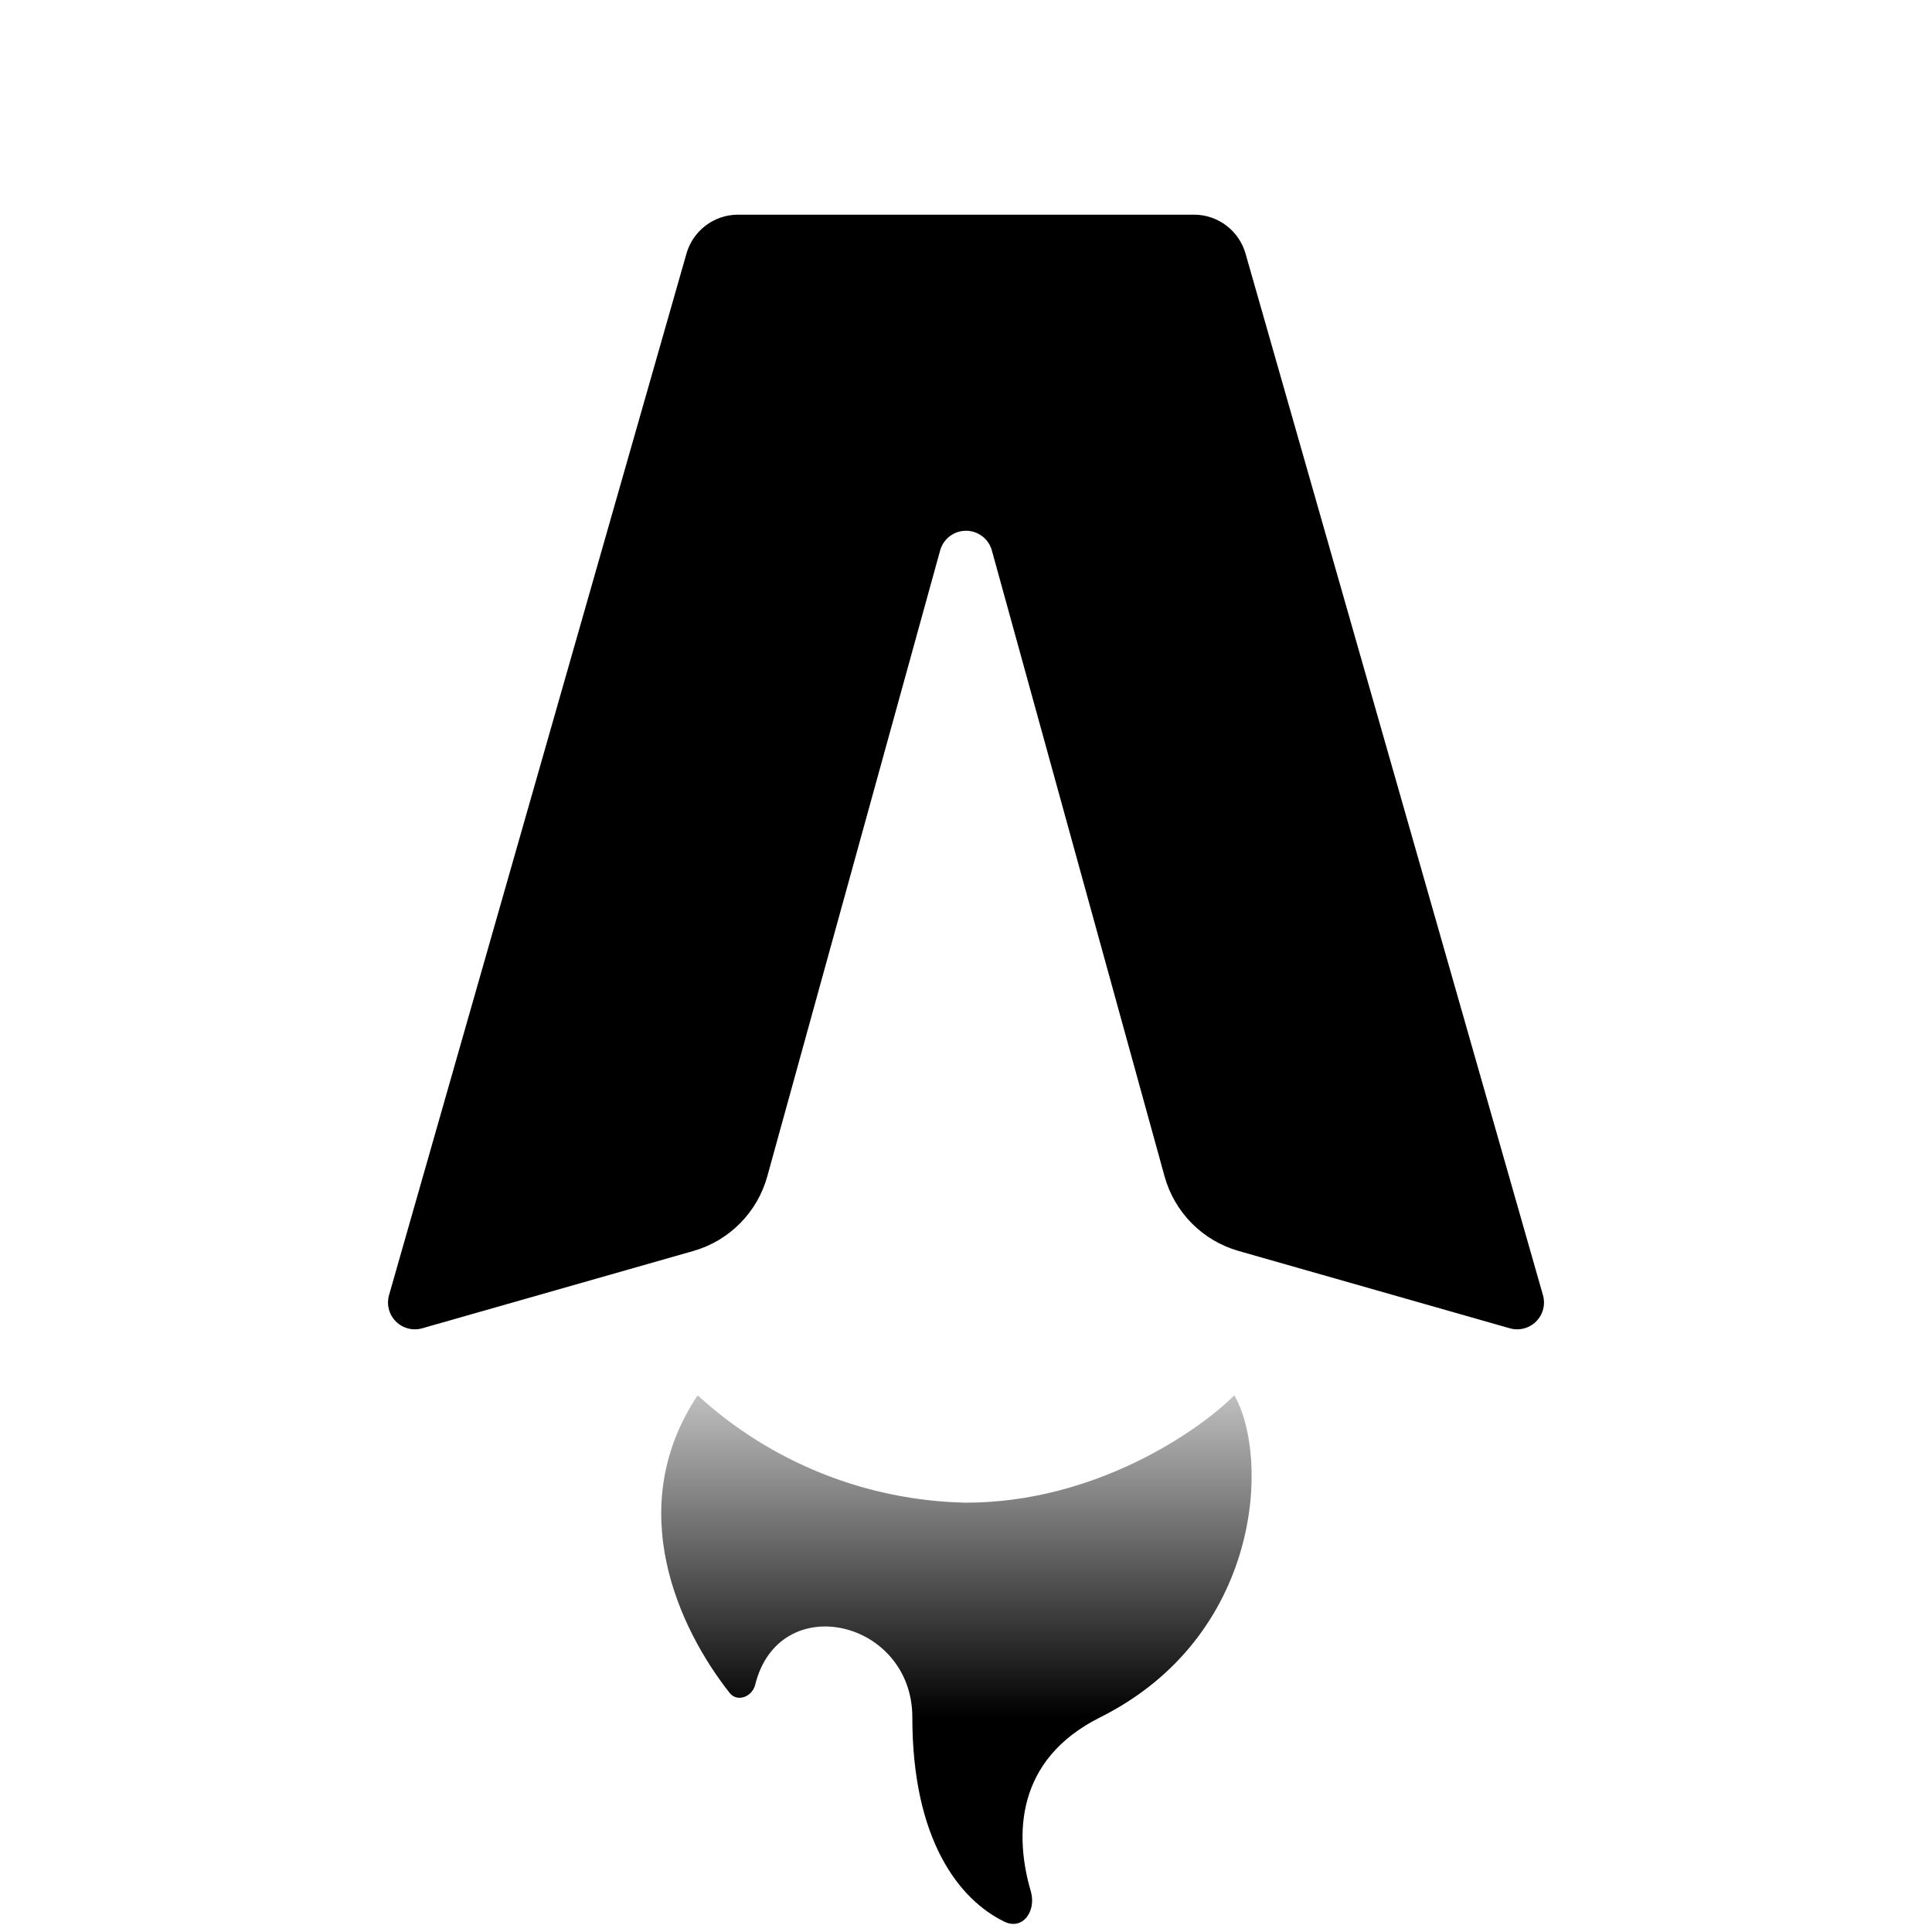
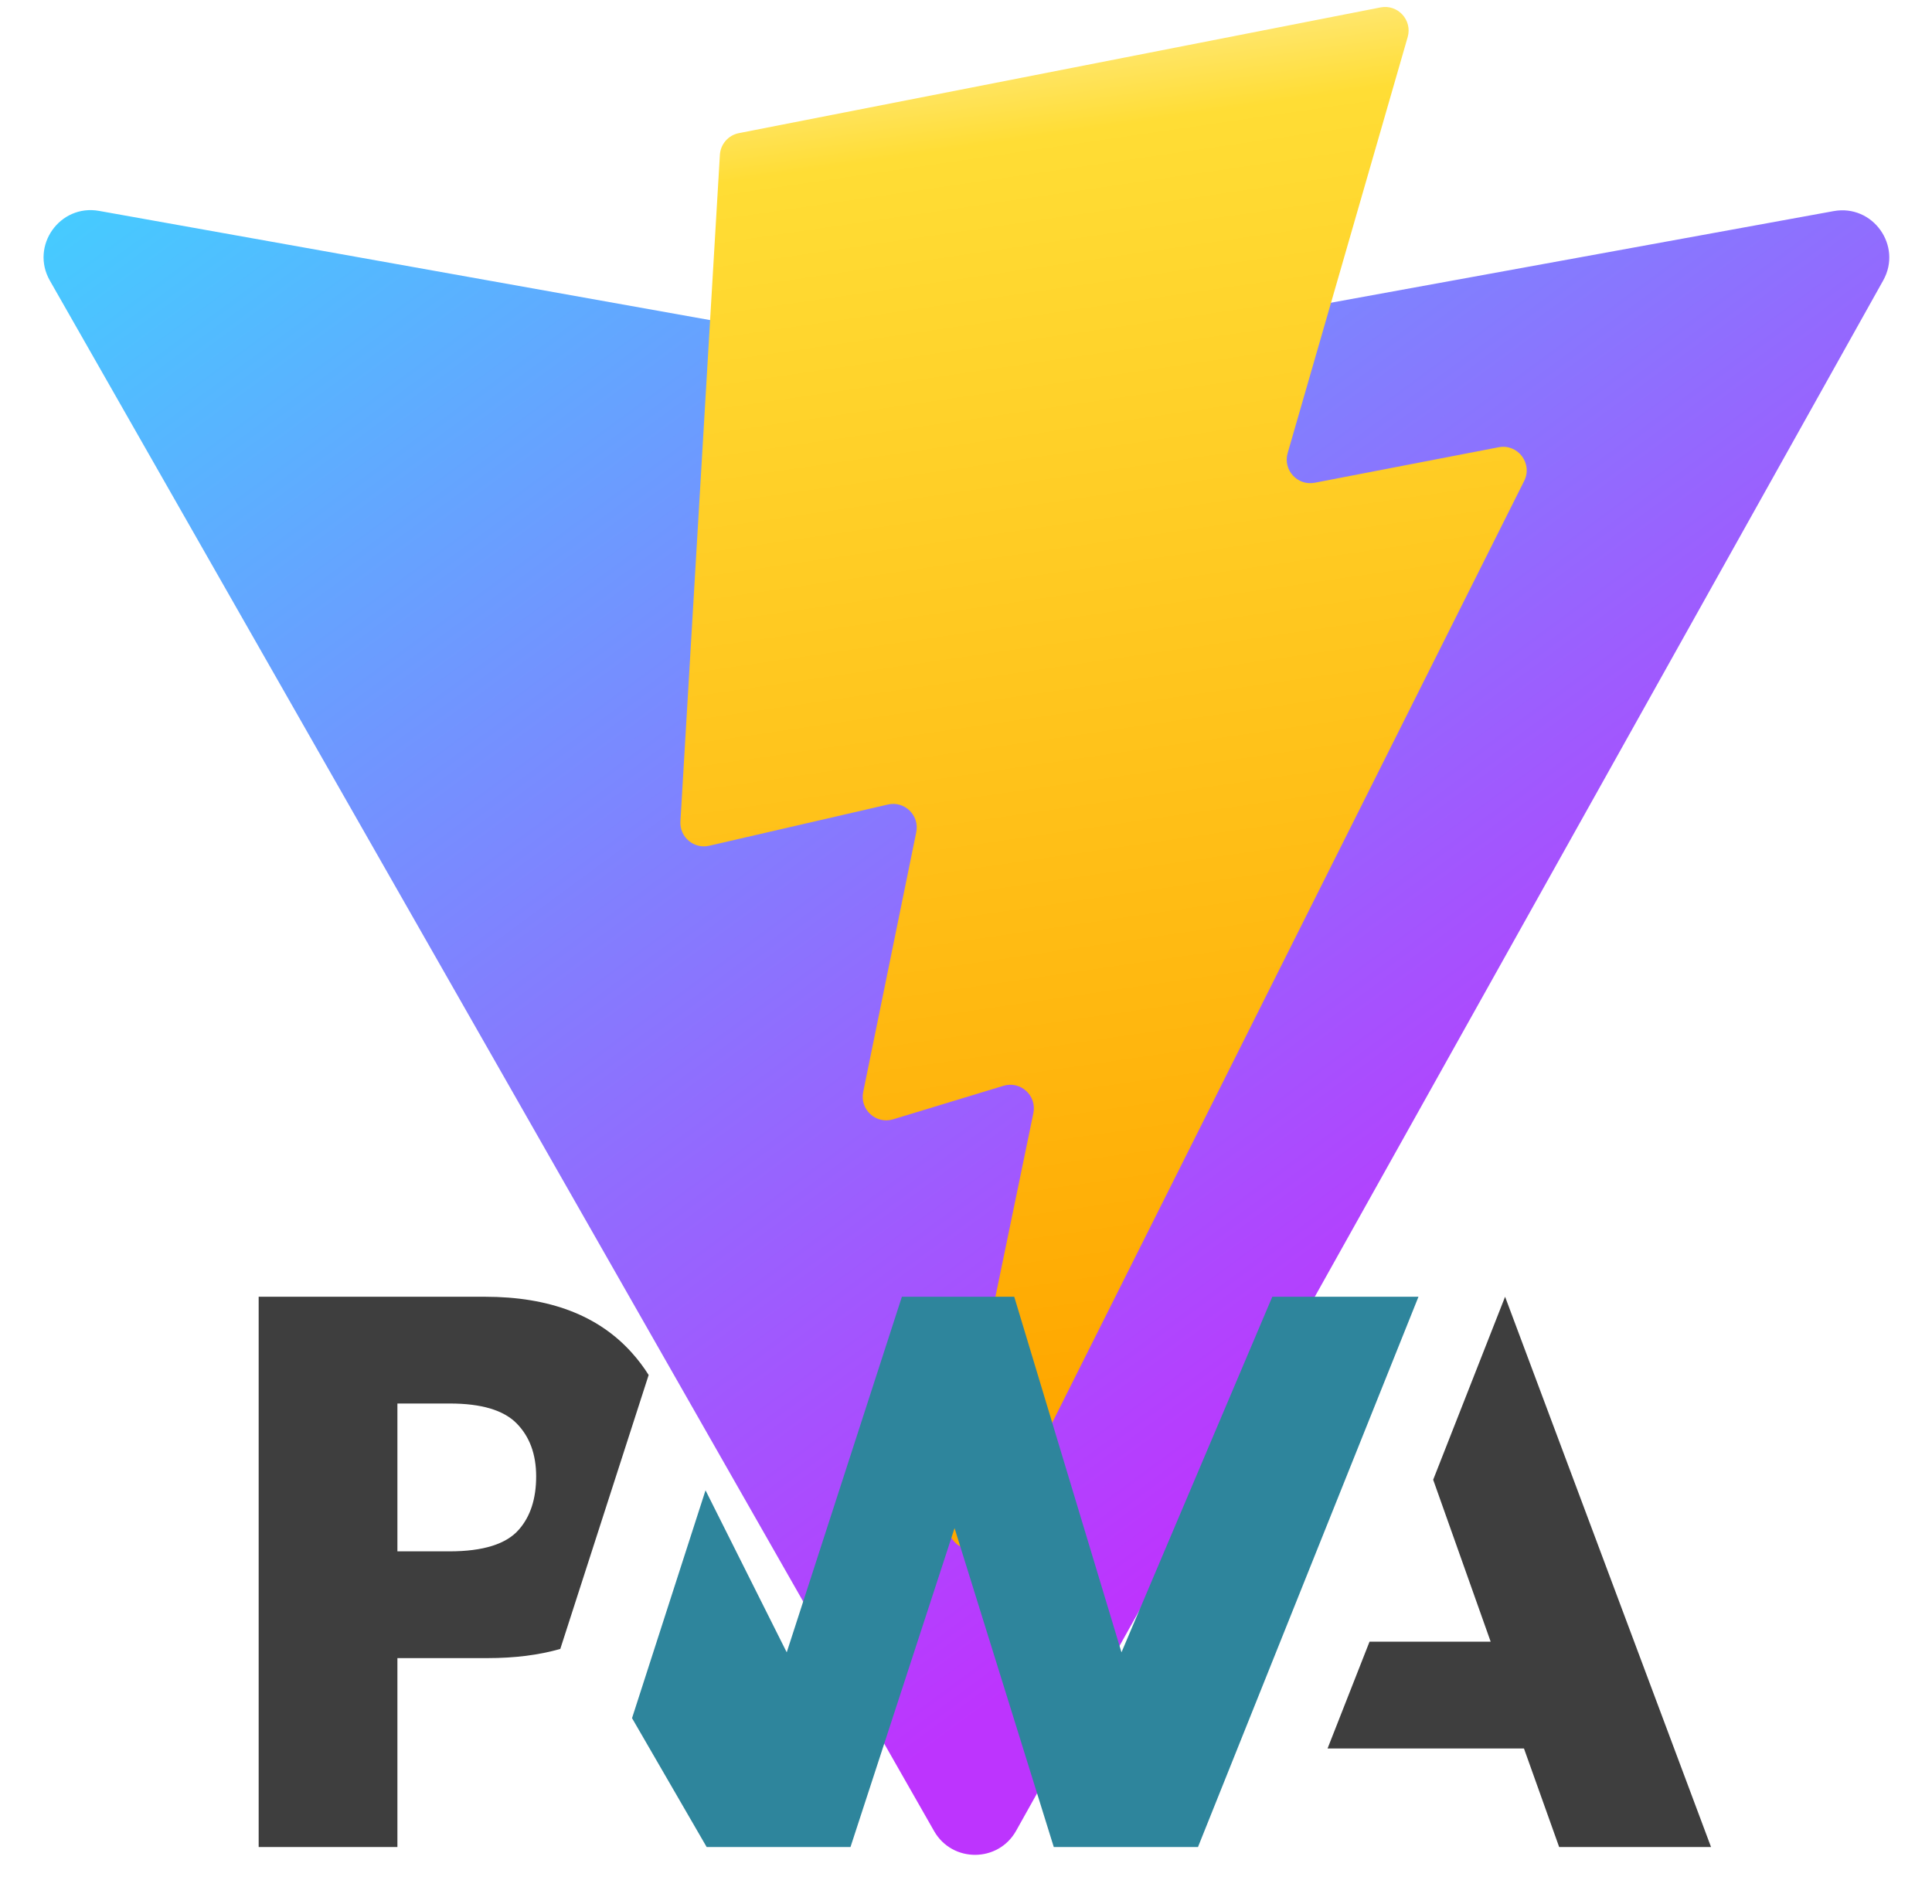
- <svg xmlns="http://www.w3.org/2000/svg" fill="none" viewBox="0 0 36 36">
-   <path fill="#000" d="M22.25 4h-8.5a1 1 0 0 0-.96.73l-5.54 19.4a.5.5 0 0 0 .62.62l5.05-1.44a2 2 0 0 0 1.38-1.4l3.22-11.66a.5.5 0 0 1 .96 0l3.22 11.67a2 2 0 0 0 1.38 1.39l5.05 1.44a.5.5 0 0 0 .62-.62l-5.54-19.4a1 1 0 0 0-.96-.73Z" />
-   <path fill="url(#gradient)" d="M18 28a7.63 7.63 0 0 1-5-2c-1.4 2.1-.35 4.35.6 5.55.14.17.41.07.47-.15.44-1.8 2.93-1.22 2.93.6 0 2.28.87 3.4 1.72 3.81.34.16.59-.2.49-.56-.31-1.05-.29-2.46 1.29-3.25 3-1.5 3.17-4.83 2.5-6-.67.67-2.6 2-5 2Z" />
-   <defs>
-     <linearGradient id="gradient" x1="16" x2="16" y1="32" y2="24" gradientUnits="userSpaceOnUse">
-       <stop stop-color="#000" />
-       <stop offset="1" stop-color="#000" stop-opacity="0" />
+ <svg xmlns="http://www.w3.org/2000/svg" width="410" height="404" viewBox="0 0 410 404" fill="none" version="1.1" id="svg20">
+   <path d="M399.641 59.525L215.643 388.545C211.844 395.338 202.084 395.378 198.228 388.618L10.582 59.556C6.381 52.19 12.68 43.267 21.028 44.759L205.223 77.682C206.398 77.892 207.601 77.89 208.776 77.676L389.119 44.806C397.439 43.289 403.768 52.143 399.641 59.525Z" fill="url(#paint0_linear)" id="path2" />
+   <defs id="defs18">
+     <linearGradient id="paint0_linear" x1="6" y1="33" x2="235" y2="344" gradientUnits="userSpaceOnUse">
+       <stop stop-color="#41D1FF" id="stop6" />
+       <stop offset="1" stop-color="#BD34FE" id="stop8" />
+     </linearGradient>
+     <linearGradient id="paint1_linear" x1="194.651" y1="8.818" x2="236.076" y2="292.989" gradientUnits="userSpaceOnUse">
+       <stop stop-color="#FFEA83" id="stop11" />
+       <stop offset="0.083" stop-color="#FFDD35" id="stop13" />
+       <stop offset="1" stop-color="#FFA800" id="stop15" />
    </linearGradient>
  </defs>
-   <style>
-     @media (prefers-color-scheme:dark){:root{filter:invert(100%)}}
-   </style>
+   <path d="M292.965 1.574L156.801 28.255C154.563 28.694 152.906 30.59 152.771 32.866L144.395 174.33C144.198 177.662 147.258 180.248 150.51 179.498L188.42 170.749C191.967 169.931 195.172 173.055 194.443 176.622L183.18 231.775C182.422 235.487 185.907 238.661 189.532 237.56L212.947 230.446C216.577 229.344 220.065 232.527 219.297 236.242L201.398 322.875C200.278 328.294 207.486 331.249 210.492 326.603L212.5 323.5L323.454 102.072C325.312 98.365 322.108 94.137 318.036 94.923L279.014 102.454C275.347 103.161 272.227 99.746 273.262 96.158L298.731 7.867C299.767 4.273 296.636 0.855 292.965 1.574Z" fill="url(#paint1_linear)" id="path4" />
+   <g id="layer1">
+     <g id="g8" transform="matrix(0.1578966,0,0,0.1589033,54.89293,275.2164)">
+       <path fill="#3d3d3d" fill-opacity="1" stroke-width="0.2" stroke-linejoin="round" d="m 1436.62,603.304 56.39,-142.599 h 162.82 L 1578.56,244.39 1675.2,5.28336e-4 1952,734.933 h -204.13 l -47.3,-131.629 z" id="path2-1" style="fill:#3e3e3e;fill-opacity:1" />
+       <path fill="#5a0fc8" fill-opacity="1" stroke-width="0.2" stroke-linejoin="round" d="M 1262.47,734.935 1558.79,0.002 1362.34,0.003 1159.64,474.933 1015.5,0.004 H 864.499 L 709.731,474.933 600.585,258.517 501.812,562.819 602.096,734.935 h 193.331 l 139.857,-425.91 133.346,425.91 z" id="path4-4" style="fill:#2e859c;fill-opacity:1" />
+       <path fill="#3d3d3d" fill-opacity="1" stroke-width="0.2" stroke-linejoin="round" d="m 186.476,482.643 h 121.003 c 36.654,0 69.293,-4.091 97.917,-12.273 l 31.293,-96.408 87.459,-269.446 C 517.484,93.954 509.876,83.967 501.324,74.557 456.419,24.852 390.719,4.06265e-4 304.222,4.06265e-4 H -3.8147e-6 V 734.933 H 186.476 Z M 346.642,169.079 c 17.54,17.653 26.309,41.276 26.309,70.871 0,29.822 -7.713,53.474 -23.138,70.956 -16.91,19.425 -48.047,29.137 -93.409,29.137 H 186.476 V 142.598 h 70.442 c 42.277,0 72.185,8.827 89.724,26.481 z" id="path6" style="fill:#3e3e3e;fill-opacity:1" />
+     </g>
+   </g>
</svg>
